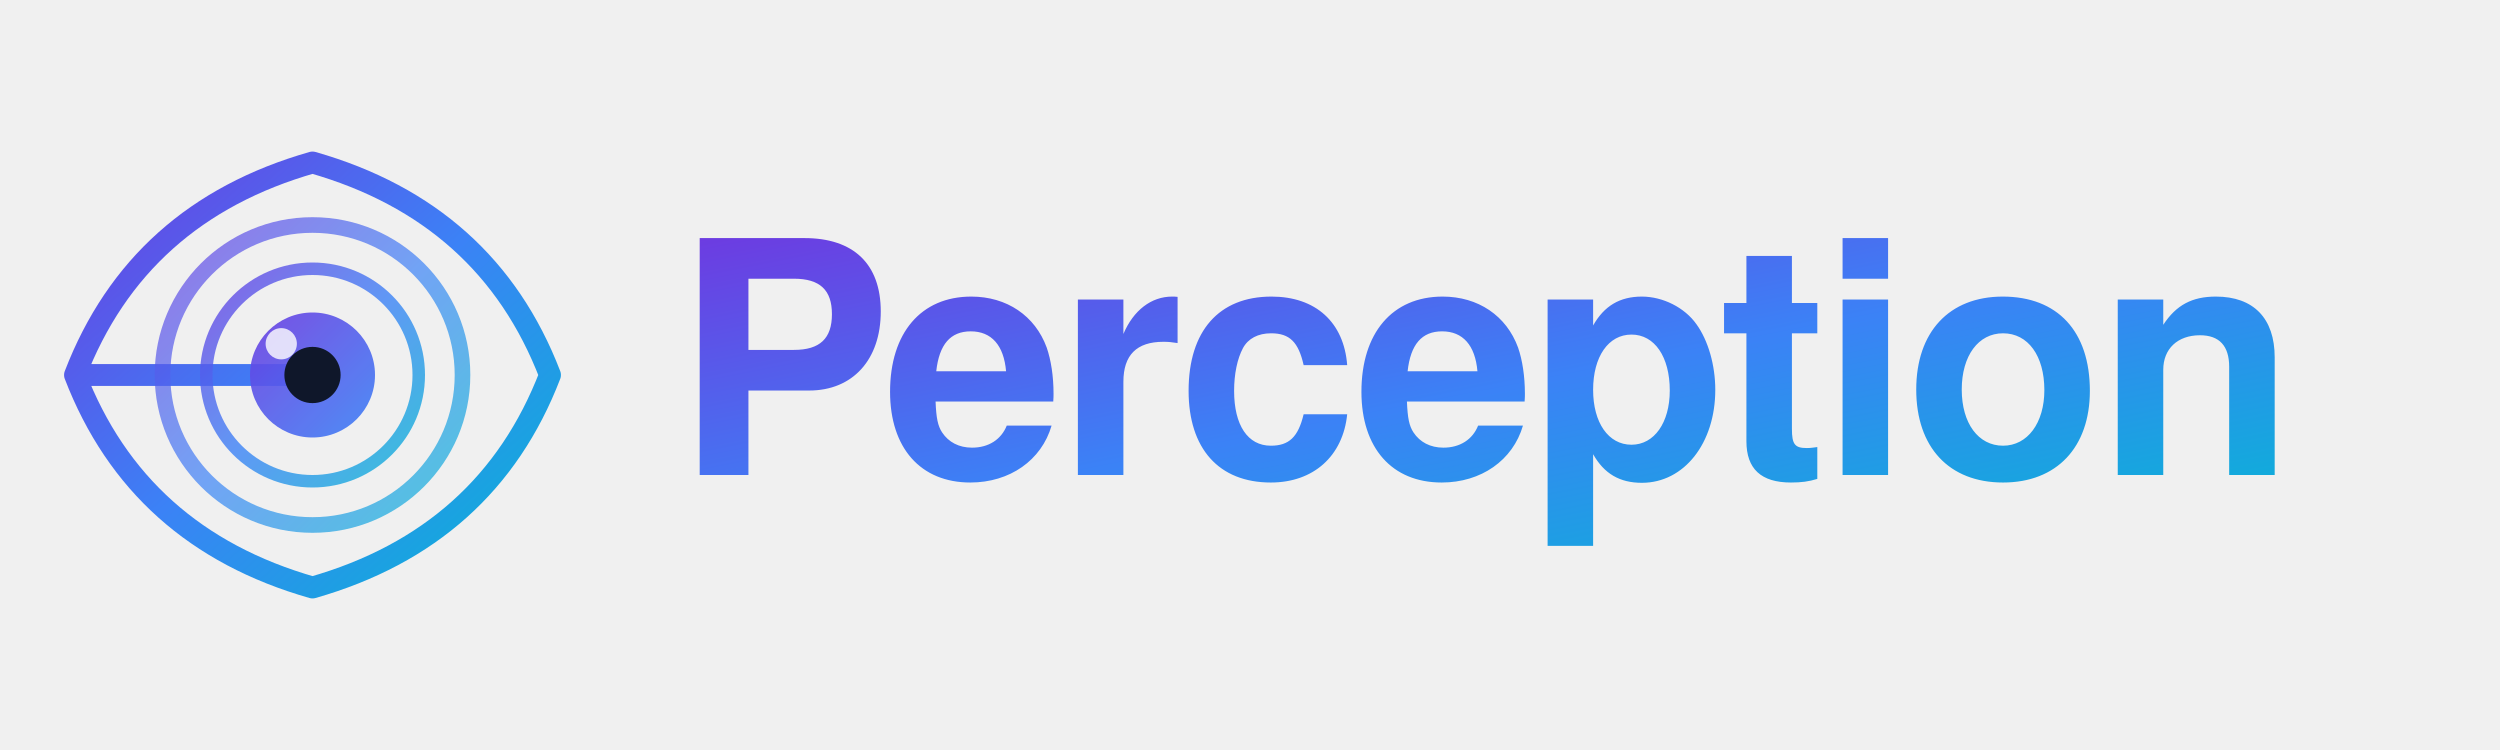
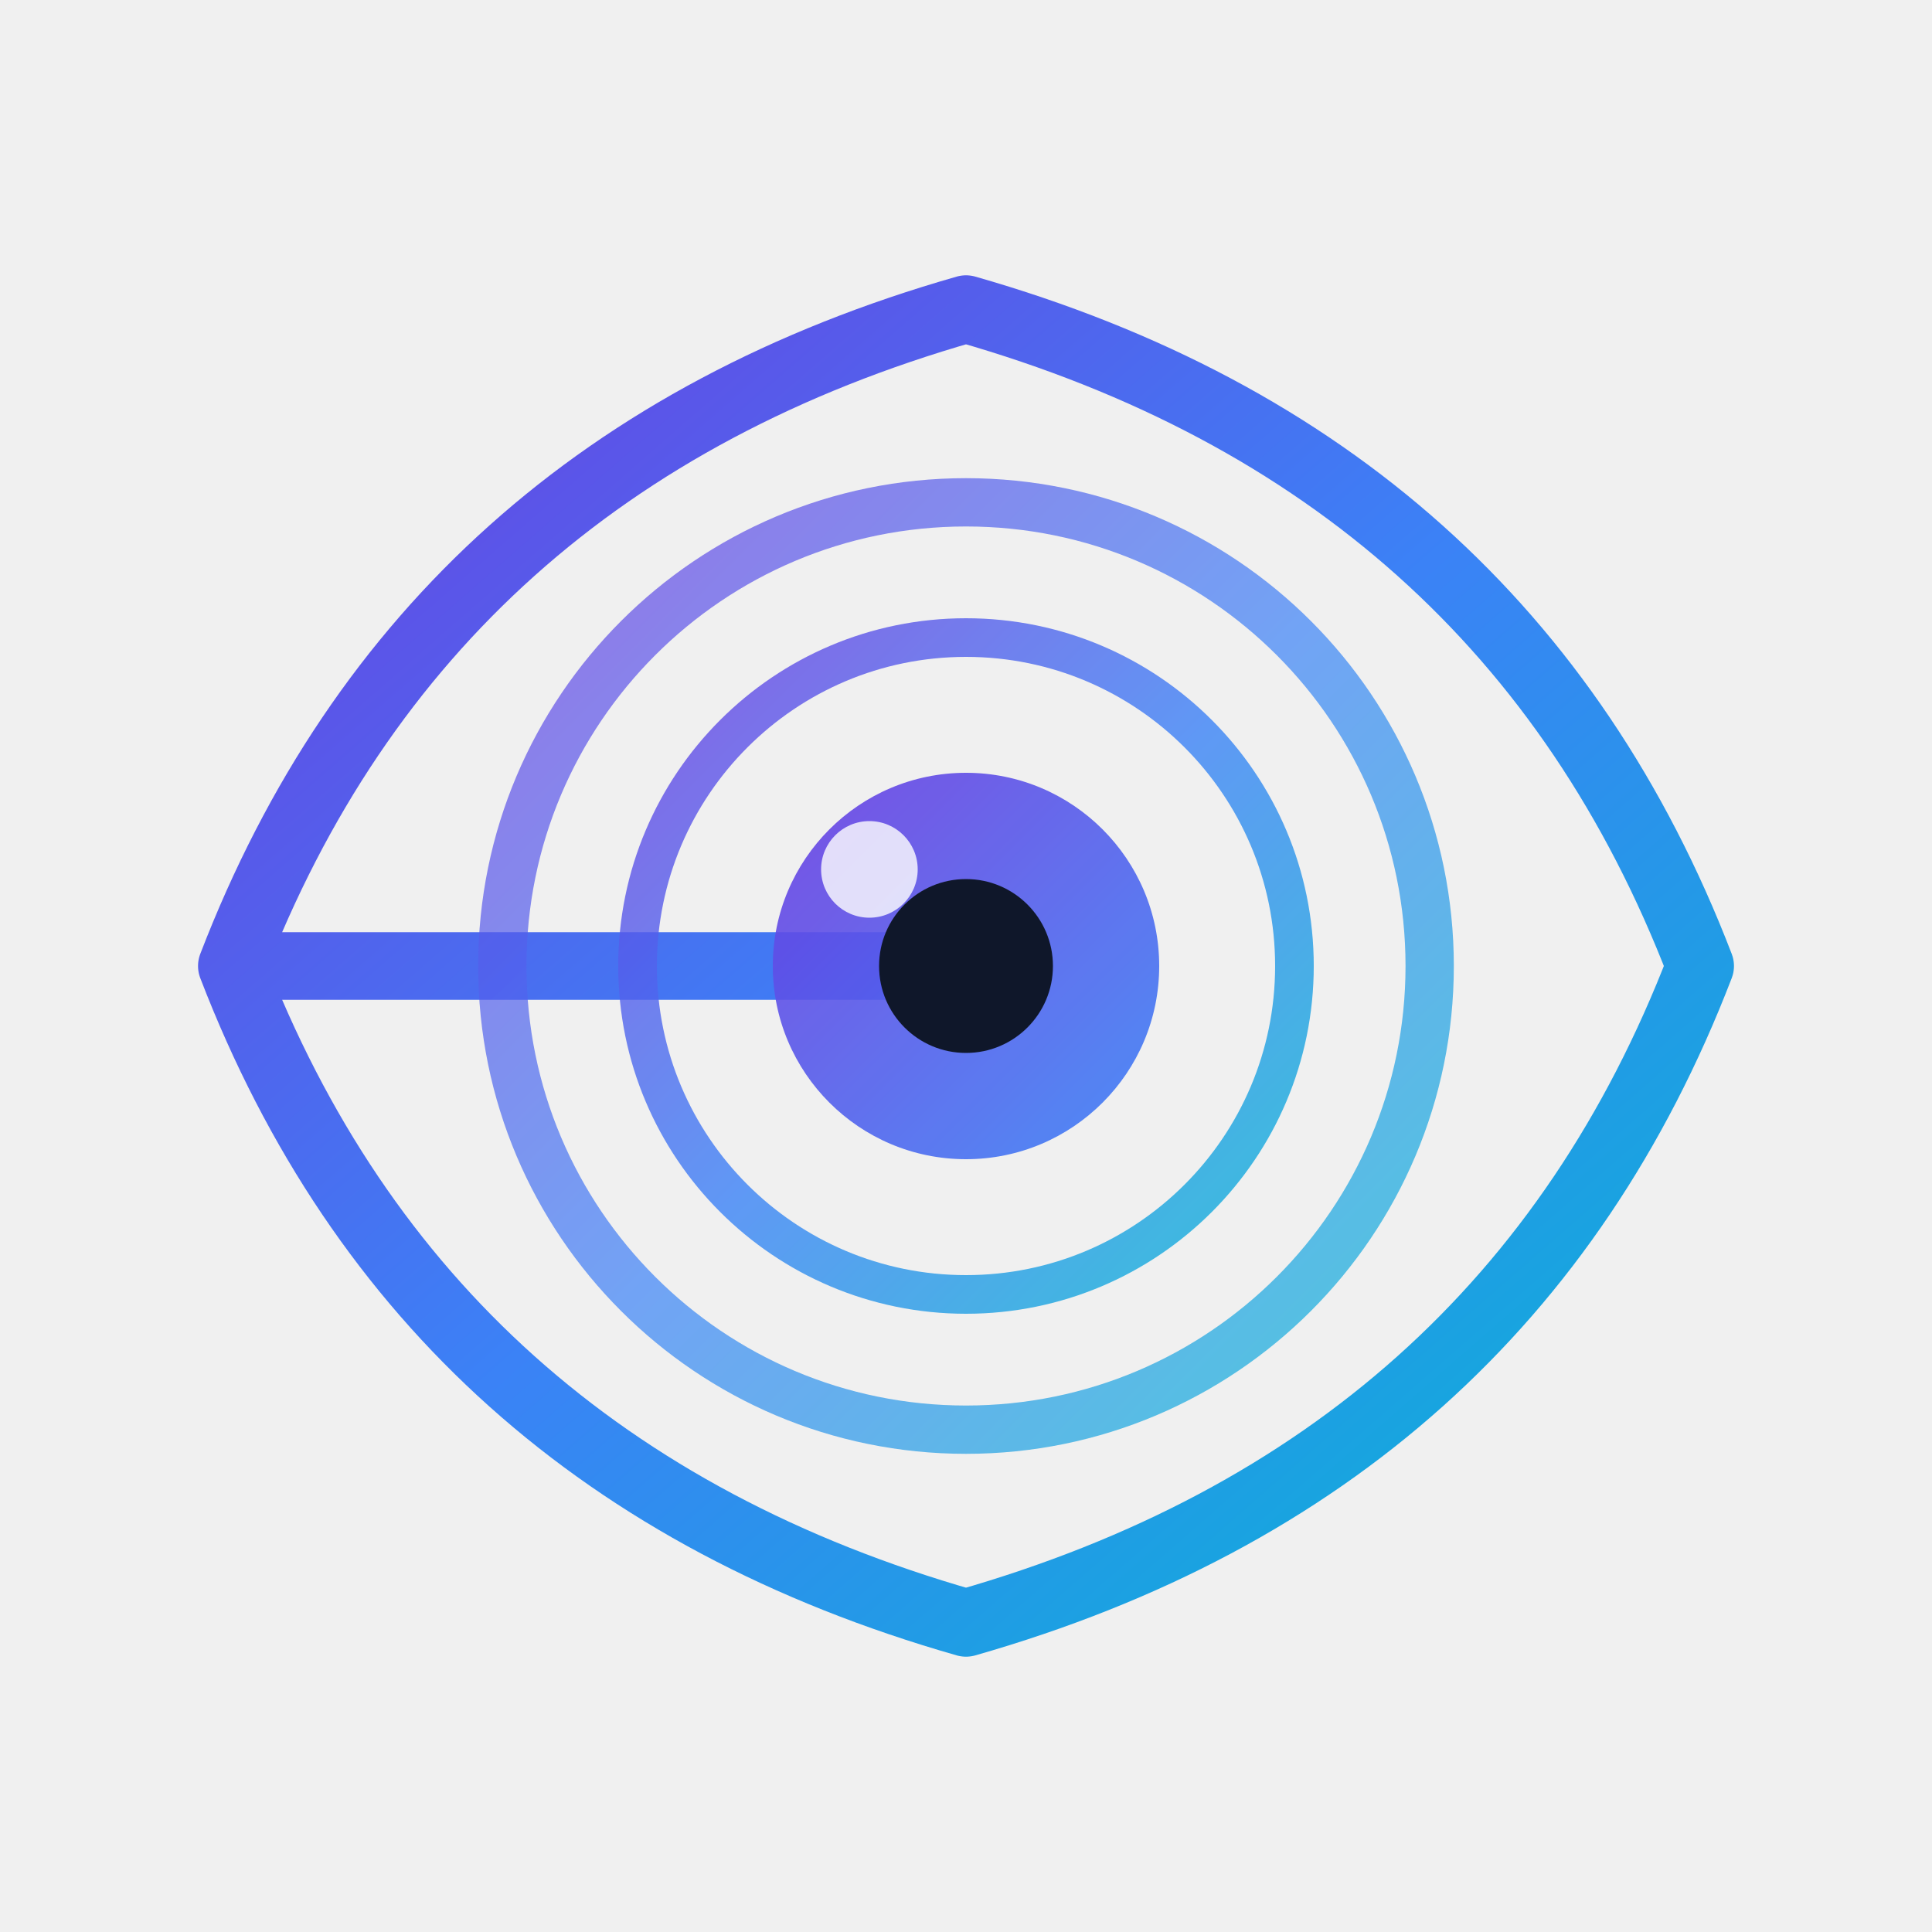
- <svg xmlns="http://www.w3.org/2000/svg" viewBox="0 0 400 120" width="400" height="120">
+ <svg xmlns="http://www.w3.org/2000/svg" viewBox="0 0 100 100" width="100" height="100">
  <defs>
    <linearGradient id="grad" x1="0%" y1="0%" x2="100%" y2="100%">
      <stop offset="0%" style="stop-color:#6C3CE1;stop-opacity:1" />
      <stop offset="50%" style="stop-color:#3B82F6;stop-opacity:1" />
      <stop offset="100%" style="stop-color:#06B6D4;stop-opacity:1" />
    </linearGradient>
    <linearGradient id="iris" x1="0%" y1="0%" x2="100%" y2="100%">
      <stop offset="0%" style="stop-color:#6C3CE1;stop-opacity:1" />
      <stop offset="100%" style="stop-color:#3B82F6;stop-opacity:1" />
    </linearGradient>
  </defs>
-   <g transform="translate(12, 22)">
+   <g transform="translate(12, 12)">
    <path d="M38 38 Q10 38 0 38 Q10 12 38 4 Q66 12 76 38 Q66 64 38 72 Q10 64 0 38 Z" fill="none" stroke="url(#grad)" stroke-width="3.5" stroke-linejoin="round" />
    <circle cx="38" cy="38" r="24" fill="none" stroke="url(#grad)" stroke-width="2.5" opacity="0.7" />
    <circle cx="38" cy="38" r="17" fill="none" stroke="url(#grad)" stroke-width="2" opacity="0.8" />
    <circle cx="38" cy="38" r="10" fill="url(#iris)" opacity="0.9" />
    <circle cx="38" cy="38" r="4.5" fill="#0F172A" />
    <circle cx="33" cy="33" r="2.5" fill="white" opacity="0.8" />
  </g>
-   <text x="108" y="76" font-family="'Helvetica Neue', Helvetica, Arial, sans-serif" font-weight="600" font-size="52" letter-spacing="-1" fill="url(#grad)">
-     Perception
-   </text>
</svg>
